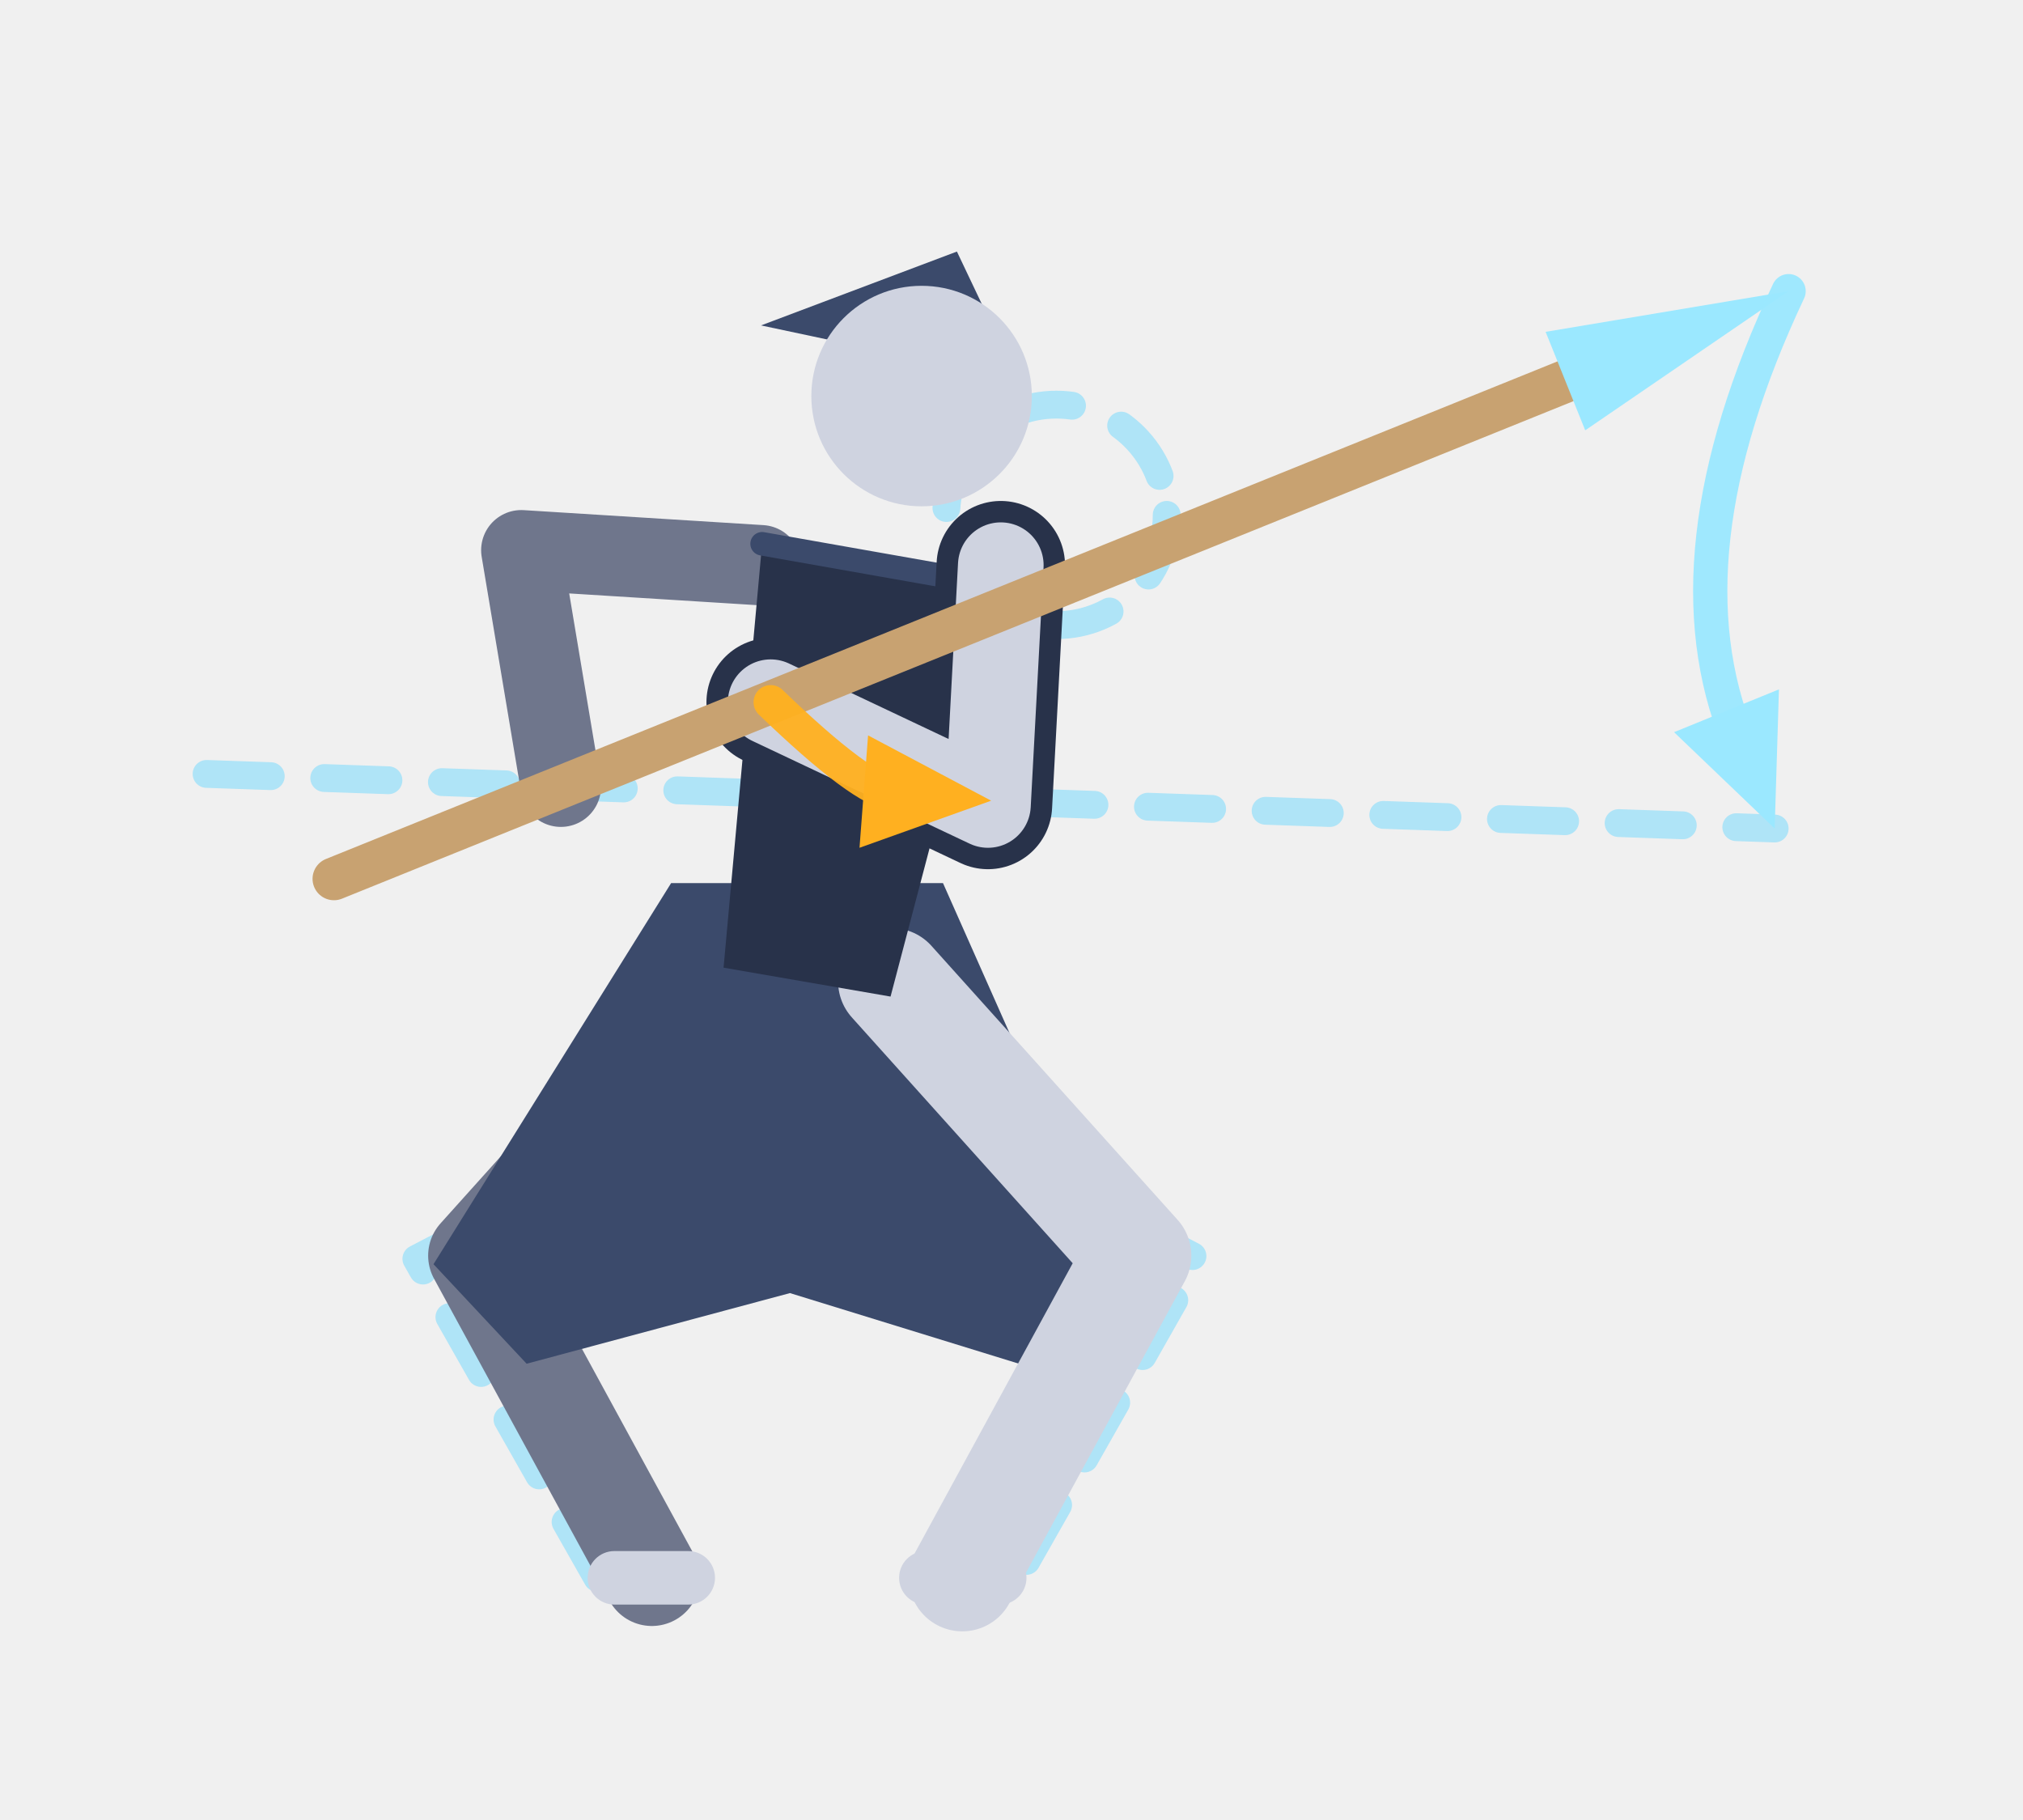
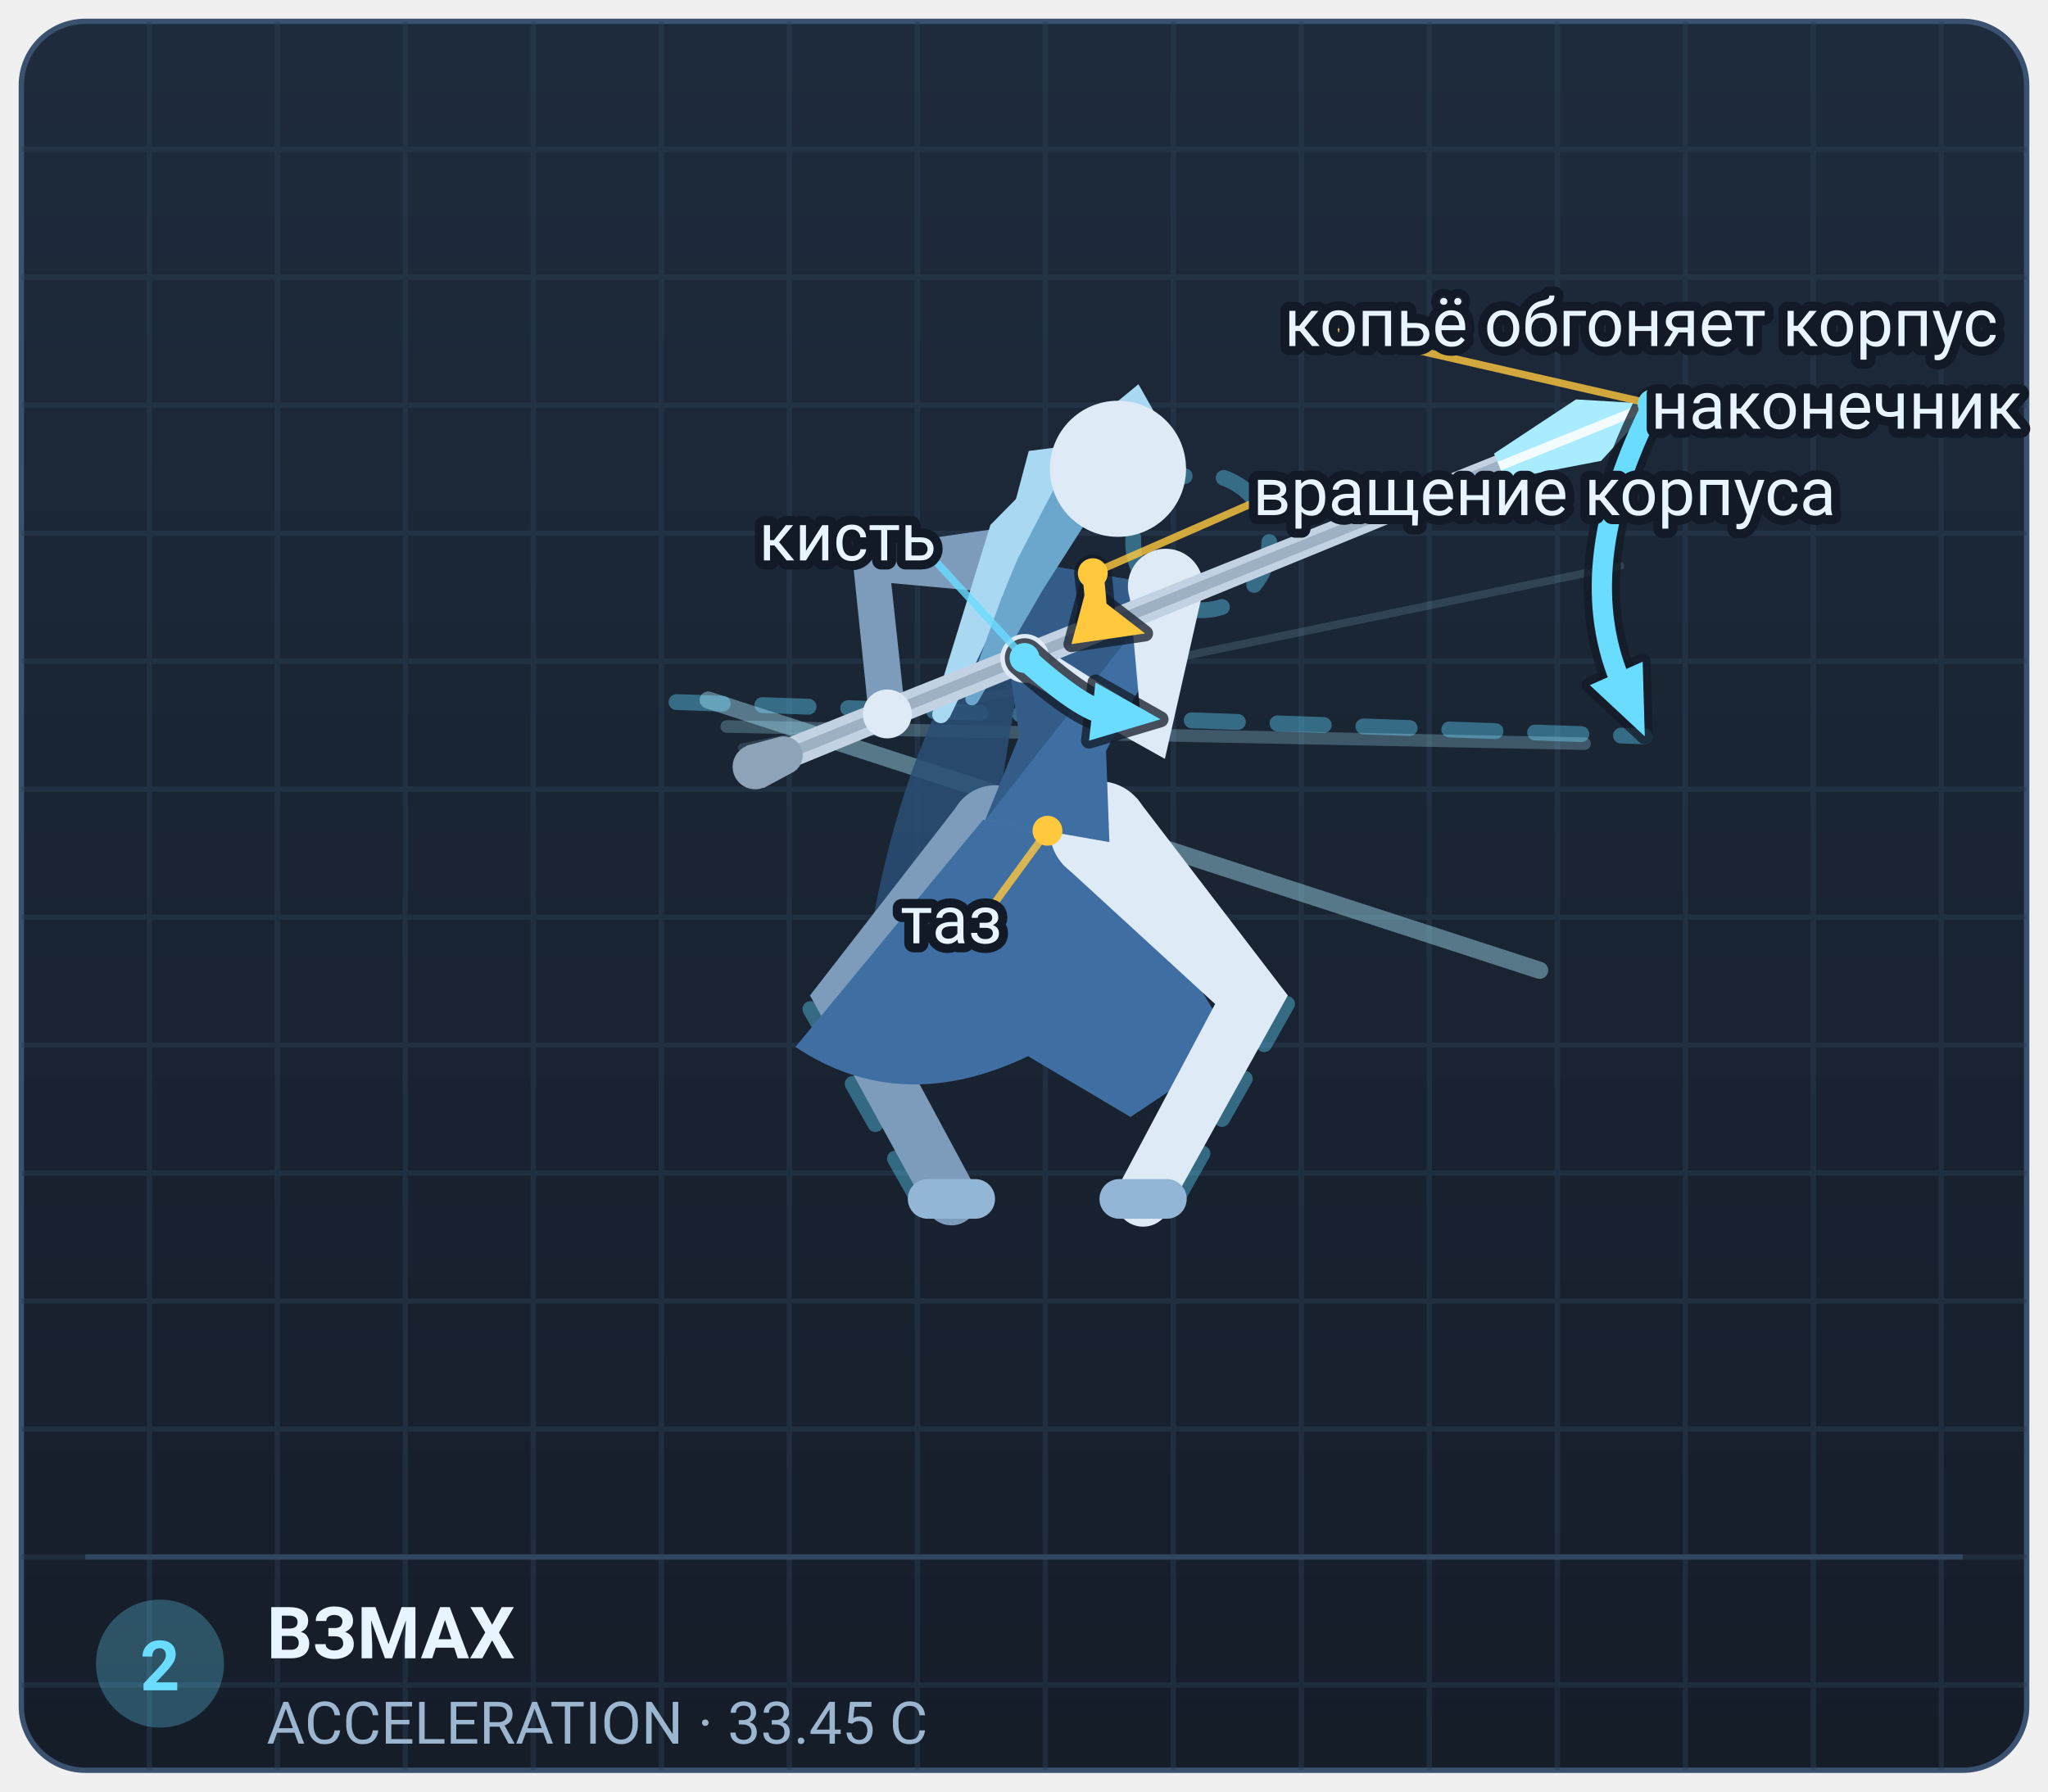
- <svg xmlns="http://www.w3.org/2000/svg" viewBox="50 40 189 170" role="img" width="100%" preserveAspectRatio="xMidYMid meet">
-   <g opacity="0.45" fill="none" stroke="#5fd4ff" stroke-width="2.6" stroke-dasharray="6 5" stroke-linecap="round" stroke-linejoin="round">
-     <polyline points="105.8,187.4 88.9,157.6 125.4,138.6 161.9,157.6 145.0,187.4" />
-     <polyline points="125.4,138.6 140.2,101.9" />
-     <polyline points="69.3,112.3 215.8,117.4" />
-     <circle cx="148.7" cy="88.1" r="10.3" />
+ <svg xmlns="http://www.w3.org/2000/svg" viewBox="0 0 384 336" width="100%" preserveAspectRatio="xMidYMid meet" role="img">
+   <defs>
+     <linearGradient id="g69378" x1="0" y1="0" x2="0" y2="1">
+       <stop offset="0" stop-color="#1e2b3c" />
+       <stop offset="1" stop-color="#151d29" />
+     </linearGradient>
+     <clipPath id="cg69378">
+       <rect x="4" y="4" width="376" height="328" rx="12" />
+     </clipPath>
+   </defs>
+   <rect x="4" y="4" width="376" height="328" rx="12" fill="url(#g69378)" stroke="#3a5170" />
+   <g clip-path="url(#cg69378)" stroke="#2b3d52" stroke-width="1" opacity="0.45">
+     <line x1="28" y1="4" x2="28" y2="332" />
+     <line x1="52" y1="4" x2="52" y2="332" />
+     <line x1="76" y1="4" x2="76" y2="332" />
+     <line x1="100" y1="4" x2="100" y2="332" />
+     <line x1="124" y1="4" x2="124" y2="332" />
+     <line x1="148" y1="4" x2="148" y2="332" />
+     <line x1="172" y1="4" x2="172" y2="332" />
+     <line x1="196" y1="4" x2="196" y2="332" />
+     <line x1="220" y1="4" x2="220" y2="332" />
+     <line x1="244" y1="4" x2="244" y2="332" />
+     <line x1="268" y1="4" x2="268" y2="332" />
+     <line x1="292" y1="4" x2="292" y2="332" />
+     <line x1="316" y1="4" x2="316" y2="332" />
+     <line x1="340" y1="4" x2="340" y2="332" />
+     <line x1="364" y1="4" x2="364" y2="332" />
+     <line x1="4" y1="28" x2="380" y2="28" />
+     <line x1="4" y1="52" x2="380" y2="52" />
+     <line x1="4" y1="76" x2="380" y2="76" />
+     <line x1="4" y1="100" x2="380" y2="100" />
+     <line x1="4" y1="124" x2="380" y2="124" />
+     <line x1="4" y1="148" x2="380" y2="148" />
+     <line x1="4" y1="172" x2="380" y2="172" />
+     <line x1="4" y1="196" x2="380" y2="196" />
+     <line x1="4" y1="220" x2="380" y2="220" />
+     <line x1="4" y1="244" x2="380" y2="244" />
+     <line x1="4" y1="268" x2="380" y2="268" />
+     <line x1="4" y1="292" x2="380" y2="292" />
+     <line x1="4" y1="316" x2="380" y2="316" />
  </g>
-   <polyline points="110.9,187.4 94.5,157.3 117.5,131.7" fill="none" stroke="#6f768c" stroke-width="9.0" stroke-linecap="round" stroke-linejoin="round" />
-   <polyline points="121.1,92.8 98.7,91.4 102.4,113.5" fill="none" stroke="#6f768c" stroke-width="7.5" stroke-linecap="round" stroke-linejoin="round" />
-   <polygon points="112.7,122.5 90.5,158.1 99.2,167.4 123.8,160.8 145.2,167.4 153.9,158.1 138.1,122.5" fill="#3b4a6b" />
-   <polyline points="139.9,187.4 156.3,157.3 133.3,131.7" fill="none" stroke="#cfd3e0" stroke-width="10.0" stroke-linecap="round" stroke-linejoin="round" />
-   <polygon points="121.2,90.8 143.3,94.7 133.2,133.1 117.6,130.4" fill="#28324a" />
-   <polyline points="121.2,90.8 143.3,94.7" fill="none" stroke="#3b4a6b" stroke-width="2.2" stroke-linecap="round" />
-   <polygon points="121.1,70.4 139.4,63.5 145.1,75.5" fill="#3b4a6b" />
-   <circle cx="136.1" cy="77.0" r="10.3" fill="#cfd3e0" />
-   <polyline points="143.5,92.8 142.3,115.2 122.0,105.6" fill="none" stroke="#28324a" stroke-width="12.0" stroke-linecap="round" stroke-linejoin="round" />
-   <polyline points="143.5,92.8 142.3,115.2 122.0,105.6" fill="none" stroke="#cfd3e0" stroke-width="8.0" stroke-linecap="round" stroke-linejoin="round" />
-   <line x1="81.2" y1="122.1" x2="196.3" y2="75.6" stroke="#c8a271" stroke-width="4.0" stroke-linecap="round" />
-   <polygon points="217.1,67.2 194.4,71.0 198.1,80.2" fill="#9be8ff" />
-   <rect x="104.9" y="184.9" width="11.9" height="5" rx="2.5" fill="#cfd3e0" />
-   <rect x="134.0" y="184.9" width="11.9" height="5" rx="2.5" fill="#cfd3e0" />
-   <path d="M 122.0 105.6 Q 130.6 113.9 133.6 114.2" fill="none" stroke="#ffb020" stroke-width="3.2" stroke-linecap="round" opacity="0.95" />
-   <polygon points="142.6,114.8 130.3,119.2 131.1,108.7" fill="#ffb020" />
-   <path d="M 217.1 67.2 Q 205.4 92.0 212.4 109.1" fill="none" stroke="#9be8ff" stroke-width="3.2" stroke-linecap="round" opacity="0.95" />
-   <polygon points="215.8,117.4 206.4,108.4 216.2,104.4" fill="#9be8ff" />
+   <g transform="translate(196.36,224.85) scale(1.2392)">
+     <g opacity="0.40" fill="none" stroke="#5fd4ff" stroke-width="2.4" stroke-dasharray="7 6" stroke-linecap="round" stroke-linejoin="round">
+       <polyline points="-19.6,-0.0 -36.5,-29.9 0.0,-48.8 36.5,-29.9 19.6,-0.0" />
+       <polyline points="0.0,-48.8 14.8,-85.6" />
+       <polyline points="-56.1,-75.2 90.4,-70.0" />
+       <circle cx="23.3" cy="-99.4" r="10.3" />
+     </g>
+     <line x1="74.5" y1="-34.6" x2="-51.3" y2="-75.5" stroke="#a9ecff" stroke-width="2.6" opacity="0.42" stroke-linecap="round" />
+     <line x1="81.3" y1="-68.9" x2="-48.5" y2="-71.5" stroke="#a9ecff" stroke-width="1.9" opacity="0.26" stroke-linecap="round" />
+     <line x1="86.7" y1="-95.8" x2="-46.2" y2="-68.3" stroke="#a9ecff" stroke-width="1.2" opacity="0.15" stroke-linecap="round" />
+     <path d="M -1.5 -96.2 Q -23.2 -75.1 -28.7 -26.7 L -7.8 -57.1 Z" fill="#2a4d75" opacity="0.85" />
+     <polygon points="-18.0,1.9 -35.9,-30.8 -13.0,-60.3 -2.8,-51.1 -25.9,-29.6 -11.0,-1.9" fill="#7d9cbb" opacity="1.00" />
+     <circle cx="-14.5" cy="-0.0" r="4.0" fill="#7d9cbb" />
+     <circle cx="-7.9" cy="-55.7" r="6.9" fill="#7d9cbb" />
+     <polygon points="-4.0,-91.4 -23.6,-93.2 -21.5,-73.7 -27.0,-73.1 -29.6,-98.3 -4.4,-101.9" fill="#7d9cbb" opacity="1.00" />
+     <circle cx="-4.2" cy="-96.6" r="5.3" fill="#7d9cbb" />
+     <circle cx="-24.2" cy="-73.4" r="2.8" fill="#7d9cbb" />
+     <path d="M -9.7 -57.4 L -38.1 -23.0 Q -22.2 -12.4 -2.9 -21.6 Q -2.9 -21.6 12.6 -12.4 Q 12.6 -12.4 28.5 -23.0 L 9.7 -54.0 Z" fill="#3f6fa2" />
+     <polygon points="10.8,-2.0 25.4,-29.5 2.3,-50.7 13.5,-60.7 36.4,-30.8 18.2,2.0" fill="#dfeaf7" opacity="1.00" />
+     <circle cx="14.5" cy="-0.0" r="4.2" fill="#dfeaf7" />
+     <circle cx="7.9" cy="-55.7" r="7.5" fill="#dfeaf7" />
+     <polygon points="18.4,-92.7 14.4,-78.1 8.9,-67.8 9.4,-54.0 -9.4,-57.3 -4.2,-70.1 -5.9,-81.7 -4.6,-96.7" fill="#3f6fa2" />
+     <polygon points="-9.4,-57.3 -4.2,-70.1 -5.9,-81.7 -4.6,-96.7 18.4,-92.7" fill="#2a4d75" opacity="0.55" />
+     <polygon points="10.3,-107.7 -2.6,-98.2 -14.8,-72.8 -17.3,-73.8 -8.6,-102.0 4.1,-114.9" fill="#a8d8f2" opacity="1.00" />
+     <circle cx="7.2" cy="-111.3" r="4.8" fill="#a8d8f2" />
+     <circle cx="-16.1" cy="-73.3" r="1.3" fill="#a8d8f2" />
+     <polygon points="10.4,-109.5 -0.6,-92.3 -10.5,-75.2 -12.3,-76.1 -5.5,-94.9 4.0,-113.2" fill="#6ba7cd" opacity="1.00" />
+     <circle cx="7.2" cy="-111.3" r="3.7" fill="#6ba7cd" />
+     <circle cx="-11.4" cy="-75.7" r="1.0" fill="#6ba7cd" />
+     <polygon points="7.0,-108.2 1.0,-110.3 -6.7,-91.5 -8.4,-92.1 -2.8,-113.2 7.4,-114.5" fill="#a8d8f2" opacity="1.00" />
+     <circle cx="7.2" cy="-111.3" r="3.2" fill="#a8d8f2" />
+     <circle cx="-7.5" cy="-91.8" r="0.9" fill="#a8d8f2" />
+     <polygon points="13.8,-123.3 20.7,-111.1 -2.1,-109.3 9.3,-119.6" fill="#a8d8f2" />
+     <circle cx="10.7" cy="-110.5" r="10.3" fill="#dfeaf7" />
+     <polygon points="23.6,-92.2 17.8,-66.6 -4.9,-79.3 -2.0,-84.3 14.0,-74.2 12.3,-93.3" fill="#dfeaf7" opacity="1.00" />
+     <circle cx="17.9" cy="-92.7" r="5.7" fill="#dfeaf7" />
+     <circle cx="-3.4" cy="-81.8" r="2.9" fill="#dfeaf7" />
+     <polygon points="-45.0,-67.5 67.8,-112.5 69.1,-109.3 -43.3,-63.3" fill="#c3d2e2" opacity="1.00" />
+     <circle cx="-44.2" cy="-65.4" r="2.2" fill="#c3d2e2" />
+     <circle cx="68.4" cy="-110.9" r="1.7" fill="#c3d2e2" />
+     <line x1="-44.2" y1="-65.4" x2="68.4" y2="-110.9" stroke="#8fa3b8" stroke-width="1.6" opacity="0.7" />
+     <polygon points="-45.5,-68.6 -41.0,-69.8 -38.8,-64.4 -42.9,-62.2" fill="#8fa3b8" opacity="1.00" />
+     <circle cx="-44.2" cy="-65.4" r="3.4" fill="#8fa3b8" />
+     <circle cx="-39.9" cy="-67.1" r="2.9" fill="#8fa3b8" />
+     <polygon points="91.7,-120.3 80.0,-121.0 67.6,-112.8 69.2,-108.9 83.8,-111.7" fill="#a9ecff" />
+     <line x1="68.4" y1="-110.9" x2="91.7" y2="-120.3" stroke="#ffffff" stroke-width="1.4" opacity="0.85" />
+     <circle cx="-24.2" cy="-73.4" r="3.7" fill="#dfeaf7" />
+     <circle cx="-3.4" cy="-81.8" r="3.7" fill="#dfeaf7" />
+     <rect x="-21.1" y="-3.0" width="13.2" height="6" rx="3" fill="#93b6d6" />
+     <rect x="7.9" y="-3.0" width="13.2" height="6" rx="3" fill="#93b6d6" />
+   </g>
+   <path d="M 192.1 123.4 Q 203.0 133.2 207.7 133.8" fill="none" stroke="#111a26" stroke-width="7.4" stroke-linecap="round" opacity="0.75" />
+   <polygon points="217.6,134.9 204.2,138.9 205.4,128.0" fill="none" stroke="#111a26" stroke-width="3" stroke-linejoin="round" opacity="0.75" />
+   <path d="M 192.1 123.4 Q 203.0 133.2 207.7 133.8" fill="none" stroke="#69dcff" stroke-width="4.4" stroke-linecap="round" />
+   <polygon points="217.6,134.9 204.2,138.9 205.4,128.0" fill="#69dcff" />
+   <path d="M 309.9 75.8 Q 294.2 106.6 304.3 128.9" fill="none" stroke="#111a26" stroke-width="6.8" stroke-linecap="round" opacity="0.75" />
+   <polygon points="308.4,138.1 298.1,128.5 308.0,124.1" fill="none" stroke="#111a26" stroke-width="3" stroke-linejoin="round" opacity="0.75" />
+   <path d="M 309.9 75.8 Q 294.2 106.6 304.3 128.9" fill="none" stroke="#69dcff" stroke-width="3.8" stroke-linecap="round" />
+   <polygon points="308.4,138.1 298.1,128.5 308.0,124.1" fill="#69dcff" />
+   <path d="M 204.9 107.5 Q 206.0 116.5 205.1 116.3" fill="none" stroke="#111a26" stroke-width="7.0" stroke-linecap="round" opacity="0.75" />
+   <polygon points="214.7,118.8 200.9,120.8 203.7,110.3" fill="none" stroke="#111a26" stroke-width="3" stroke-linejoin="round" opacity="0.75" />
+   <path d="M 204.9 107.5 Q 206.0 116.5 205.1 116.3" fill="none" stroke="#ffc83d" stroke-width="4.0" stroke-linecap="round" />
+   <polygon points="214.7,118.8 200.9,120.8 203.7,110.3" fill="#ffc83d" />
+   <line x1="309.9" y1="75.8" x2="244.8" y2="60.9" stroke="#ffc83d" stroke-width="1.4" opacity="0.8" />
+   <circle cx="309.9" cy="75.8" r="2.8" fill="#ffc83d" />
+   <text x="240.8" y="64.9" fill="#e8f4ff" font-size="12.5" text-anchor="start" font-family="Segoe UI, Roboto, sans-serif" paint-order="stroke" stroke="#111a26" stroke-width="3.4" stroke-linejoin="round">копьё обгоняет корпус</text>
+   <line x1="309.9" y1="75.8" x2="313.5" y2="76.4" stroke="#69dcff" stroke-width="1.4" opacity="0.8" />
+   <circle cx="309.9" cy="75.8" r="2.8" fill="#69dcff" />
+   <text x="309.5" y="80.4" fill="#e8f4ff" font-size="12.5" text-anchor="start" font-family="Segoe UI, Roboto, sans-serif" paint-order="stroke" stroke="#111a26" stroke-width="3.4" stroke-linejoin="round">наконечник</text>
+   <line x1="192.1" y1="123.4" x2="171.6" y2="101.1" stroke="#69dcff" stroke-width="1.4" opacity="0.8" />
+   <circle cx="192.1" cy="123.4" r="2.8" fill="#69dcff" />
+   <text x="175.6" y="105.1" fill="#e8f4ff" font-size="12.5" text-anchor="end" font-family="Segoe UI, Roboto, sans-serif" paint-order="stroke" stroke="#111a26" stroke-width="3.4" stroke-linejoin="round">кисть</text>
+   <line x1="196.4" y1="155.8" x2="183.9" y2="172.9" stroke="#ffc83d" stroke-width="1.4" opacity="0.8" />
+   <circle cx="196.4" cy="155.8" r="2.8" fill="#ffc83d" />
+   <text x="187.9" y="176.9" fill="#e8f4ff" font-size="12.5" text-anchor="end" font-family="Segoe UI, Roboto, sans-serif" paint-order="stroke" stroke="#111a26" stroke-width="3.4" stroke-linejoin="round">таз</text>
+   <line x1="204.9" y1="107.5" x2="238.9" y2="92.6" stroke="#ffc83d" stroke-width="1.4" opacity="0.8" />
+   <circle cx="204.9" cy="107.5" r="2.8" fill="#ffc83d" />
+   <text x="234.9" y="96.6" fill="#e8f4ff" font-size="12.5" text-anchor="start" font-family="Segoe UI, Roboto, sans-serif" paint-order="stroke" stroke="#111a26" stroke-width="3.4" stroke-linejoin="round">вращение корпуса</text>
+   <line x1="16" y1="292" x2="368" y2="292" stroke="#3a5170" opacity="0.7" />
+   <circle cx="30" cy="312" r="12" fill="#69dcff" opacity="0.28" />
+   <text x="30" y="317" fill="#69dcff" font-size="13" font-weight="700" text-anchor="middle" font-family="Segoe UI, Roboto, sans-serif">2</text>
+   <text x="50" y="311" fill="#e8f4ff" font-size="13.5" font-weight="700" font-family="Segoe UI, Roboto, sans-serif">ВЗМАХ</text>
+   <text x="50" y="327" fill="#9db6cf" font-size="11" font-family="Segoe UI, Roboto, sans-serif">ACCELERATION · 33.45 С</text>
</svg>
